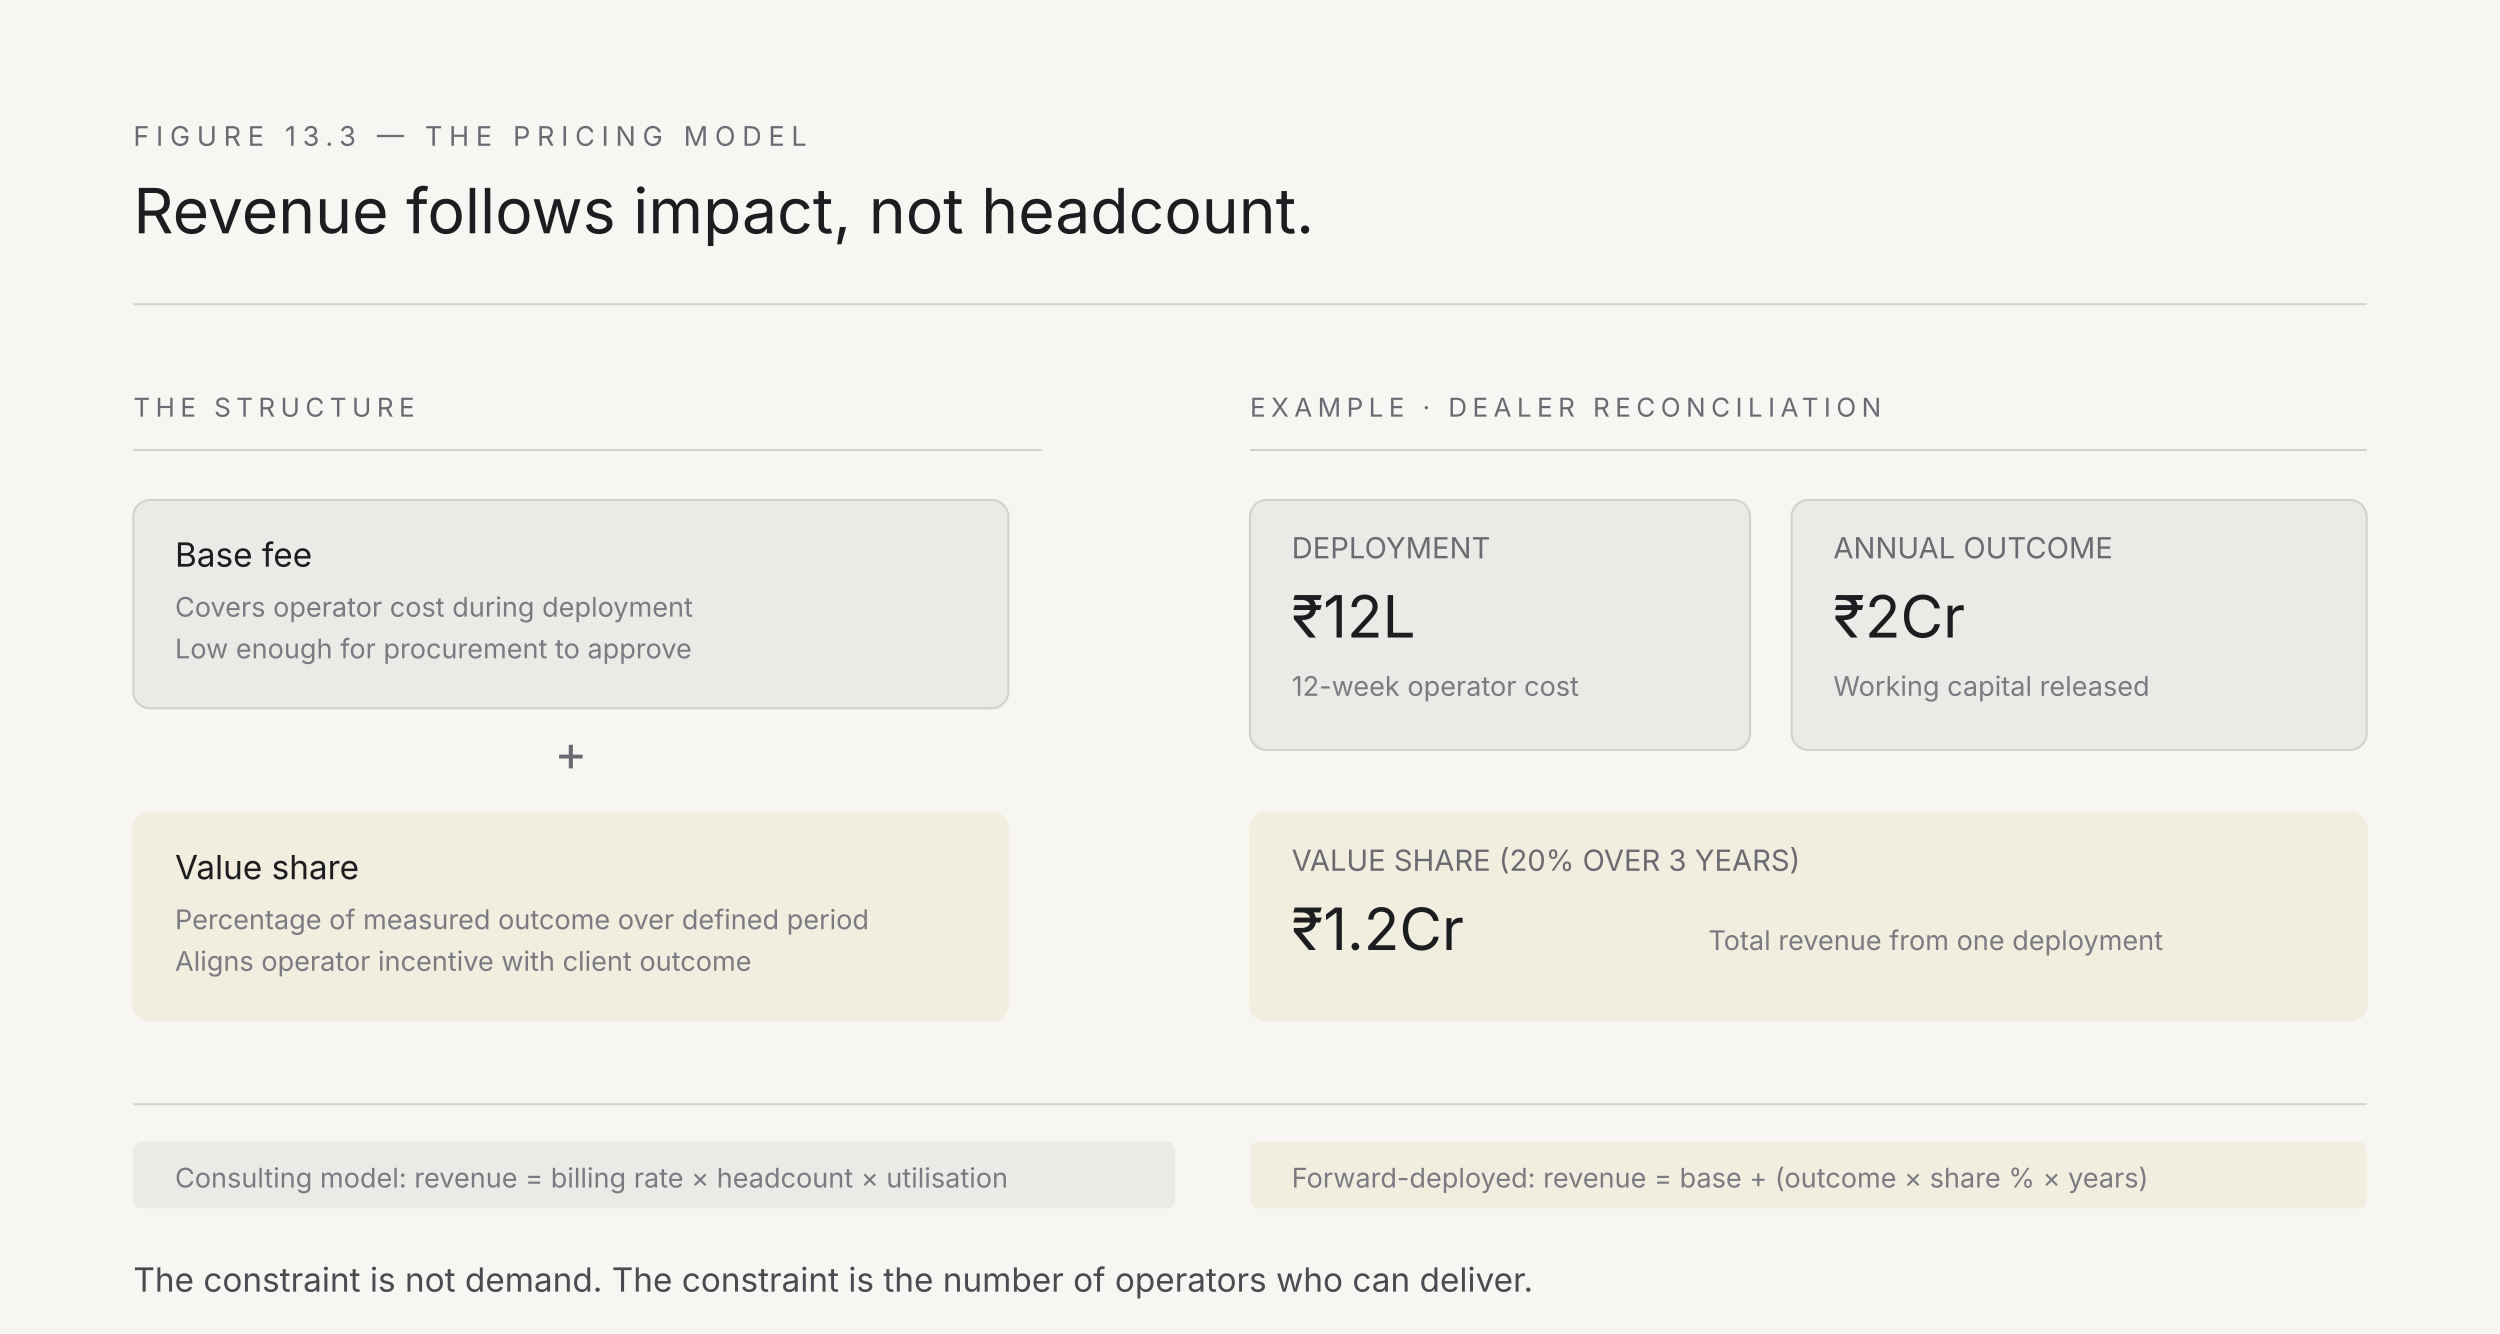
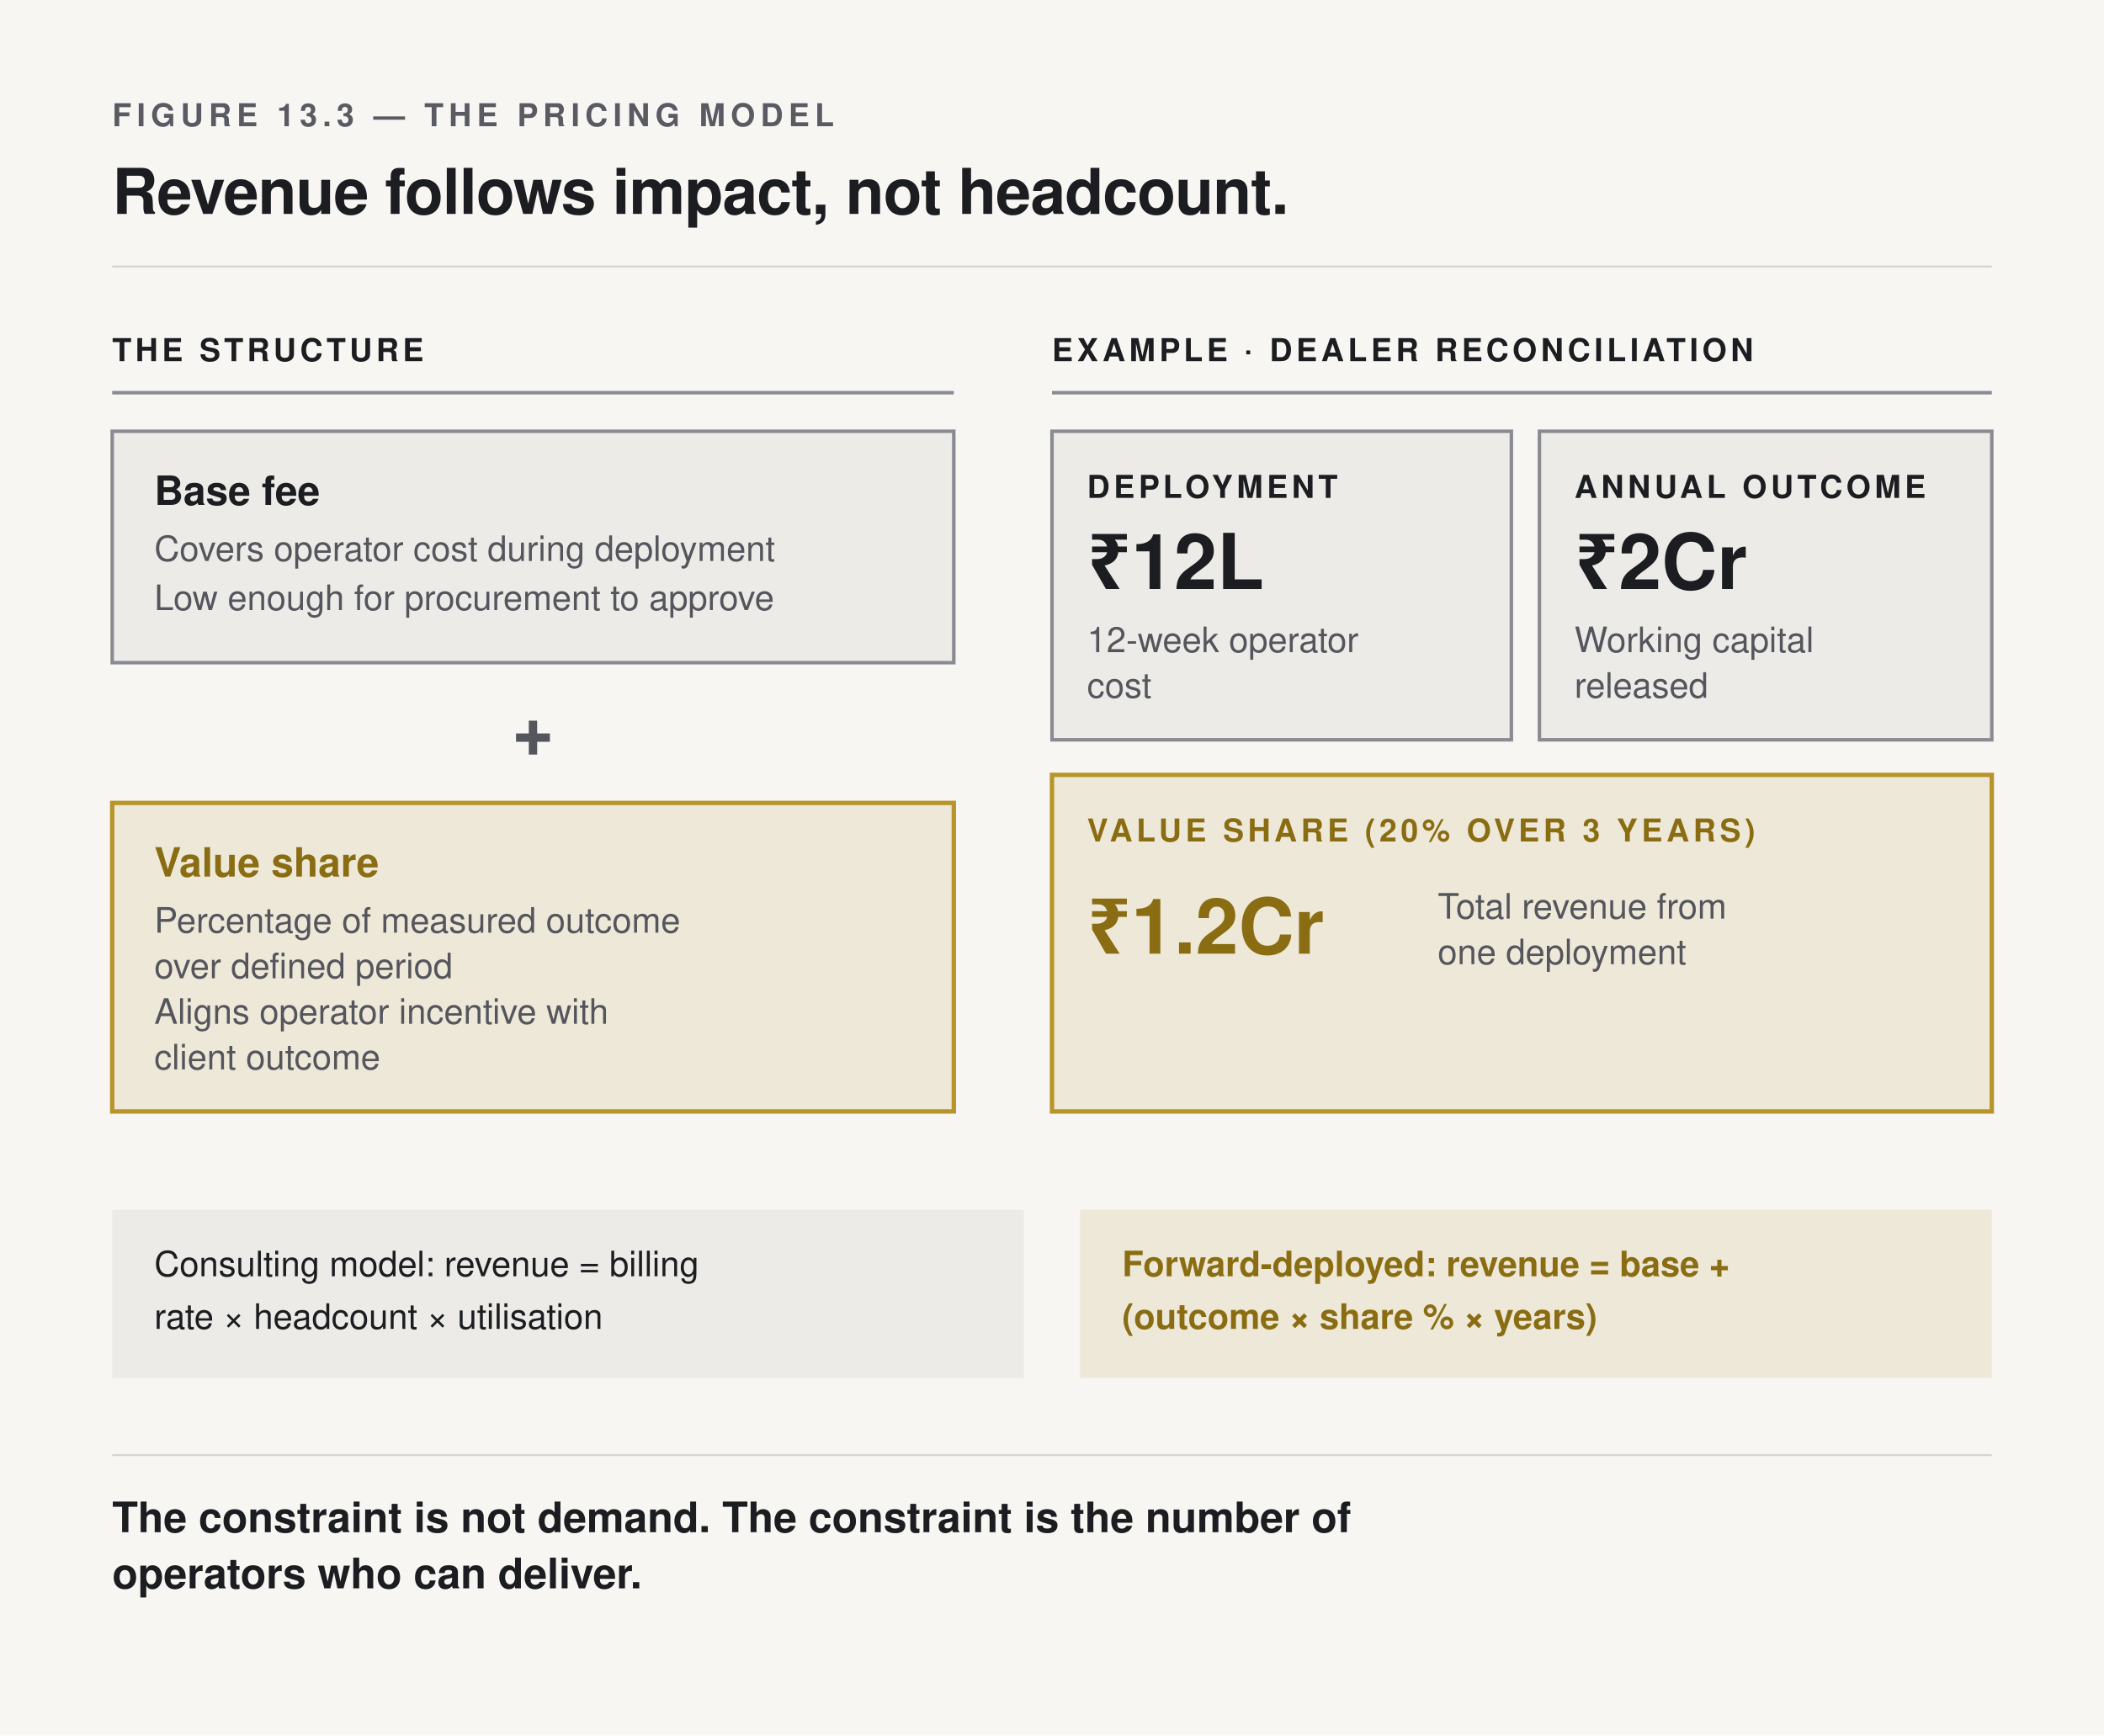
- <svg xmlns="http://www.w3.org/2000/svg" viewBox="0 0 1200 640" width="1200" height="640" role="img" aria-label="The base-plus-value-share pricing model">
+ <svg xmlns="http://www.w3.org/2000/svg" viewBox="0 0 1200 990" width="1200" height="990" role="img" aria-label="The base-plus-value-share pricing model">
  <style>
- .t{font-family:'Inter','Helvetica Neue',Helvetica,Arial,sans-serif}
- .kicker{font-size:13px;letter-spacing:3.2px;fill:#6A6B72}
- .h{font-size:30px;fill:#1C1D20}
- .col{font-size:12.5px;letter-spacing:2.6px;fill:#6A6B72}
- .note{font-size:13px;fill:#7A7B82}
- .lbl{font-size:16px;fill:#1C1D20}
- .num{font-size:28px;fill:#1C1D20}
- .unit{font-size:14px;fill:#6A6B72}
+ text{font-family:'Helvetica Neue',Helvetica,Arial,sans-serif;fill:#1C1D20}
+ .kicker{font-size:18px;letter-spacing:3px;fill:#5A5B62;font-weight:700}
+ .h{font-size:36px;font-weight:700;letter-spacing:-.4px}
+ .cap{font-size:18px;letter-spacing:2.2px;font-weight:700}
+ .lab{font-size:24px;font-weight:700}
+ .body{font-size:22px}
+ .mut{font-size:20px;fill:#55565D}
+ .note{font-size:19px;fill:#55565D}
+ .red{fill:#B0432D}
+ .gold{fill:#8A6D12}
+ .inv{fill:#F7F6F3}
+ .mid{text-anchor:middle}
+ .end{text-anchor:end}
</style>
-   <rect width="1200" height="640" fill="#F7F6F3" />
-   <text class="t kicker" x="64" y="70">FIGURE 13.3 — THE PRICING MODEL</text>
-   <text class="t h" x="64" y="112">Revenue follows impact, not headcount.</text>
-   <line x1="64" y1="146" x2="1136" y2="146" stroke="#D2D1CD" />
-   <text class="t col" x="64" y="200">THE STRUCTURE</text>
-   <line x1="64" y1="216" x2="500" y2="216" stroke="#D2D1CD" />
-   <rect x="64" y="240" width="420" height="100" rx="8" fill="#EBEAE6" stroke="#D2D1CD" />
-   <text class="t lbl" x="84" y="272">Base fee</text>
-   <text class="t note" x="84" y="296">Covers operator cost during deployment</text>
-   <text class="t note" x="84" y="316">Low enough for procurement to approve</text>
-   <text class="t" x="274" y="370" text-anchor="middle" font-size="24" fill="#6A6B72">+</text>
-   <rect x="64" y="390" width="420" height="100" rx="8" fill="#B8952B" opacity="0.10" stroke="#B8952B" />
-   <text class="t lbl" x="84" y="422" fill="#B8952B">Value share</text>
-   <text class="t note" x="84" y="446">Percentage of measured outcome over defined period</text>
-   <text class="t note" x="84" y="466">Aligns operator incentive with client outcome</text>
-   <text class="t col" x="600" y="200">EXAMPLE · DEALER RECONCILIATION</text>
-   <line x1="600" y1="216" x2="1136" y2="216" stroke="#D2D1CD" />
-   <rect x="600" y="240" width="240" height="120" rx="8" fill="#EBEAE6" stroke="#D2D1CD" />
-   <text class="t unit" x="620" y="268">DEPLOYMENT</text>
-   <text class="t num" x="620" y="306">₹12L</text>
-   <text class="t note" x="620" y="334">12-week operator cost</text>
-   <rect x="860" y="240" width="276" height="120" rx="8" fill="#EBEAE6" stroke="#D2D1CD" />
-   <text class="t unit" x="880" y="268">ANNUAL OUTCOME</text>
-   <text class="t num" x="880" y="306">₹2Cr</text>
-   <text class="t note" x="880" y="334">Working capital released</text>
-   <rect x="600" y="390" width="536" height="100" rx="8" fill="#B8952B" opacity="0.10" stroke="#B8952B" />
-   <text class="t unit" x="620" y="418" fill="#B8952B">VALUE SHARE (20% OVER 3 YEARS)</text>
-   <text class="t num" x="620" y="456" fill="#B8952B">₹1.2Cr</text>
-   <text class="t note" x="820" y="456">Total revenue from one deployment</text>
-   <line x1="64" y1="530" x2="1136" y2="530" stroke="#D2D1CD" />
-   <rect x="64" y="548" width="500" height="32" rx="4" fill="#EBEAE6" />
-   <text class="t note" x="84" y="570">Consulting model: revenue = billing rate × headcount × utilisation</text>
-   <rect x="600" y="548" width="536" height="32" rx="4" fill="#B8952B" opacity="0.10" />
-   <text class="t note" x="620" y="570" fill="#B8952B">Forward-deployed: revenue = base + (outcome × share %  × years)</text>
-   <text class="t" x="64" y="620" font-size="16" fill="#4A4B50">The constraint is not demand. The constraint is the number of operators who can deliver.</text>
+   <rect width="1200" height="990" fill="#F7F6F3" />
+   <text class="kicker" x="64" y="72">FIGURE 13.3 — THE PRICING MODEL</text>
+   <text class="h" x="64" y="122">Revenue follows impact, not headcount.</text>
+   <line x1="64" y1="152" x2="1136" y2="152" stroke="#D2D1CD" />
+   <g transform="translate(0,0)">
+     <text class="cap" x="64" y="206">THE STRUCTURE</text>
+     <line x1="64" y1="224" x2="544" y2="224" stroke="#8A8B92" stroke-width="2" />
+     <rect x="64" y="246" width="480" height="132" fill="#ECEBE7" stroke="#8A8B92" stroke-width="2" />
+     <text class="lab" x="88" y="288" style="font-size:23px">Base fee</text>
+     <text class="mut" x="88" y="320">Covers operator cost during deployment</text>
+     <text class="mut" x="88" y="348">Low enough for procurement to approve</text>
+     <text class="mid" x="304" y="430" style="font-size:40px;font-weight:700;fill:#55565D">+</text>
+     <rect x="64" y="458" width="480" height="176" fill="#B8952B" fill-opacity=".14" stroke="#B8952B" stroke-width="2.5" />
+     <text class="lab gold" x="88" y="500" style="font-size:23px">Value share</text>
+     <text class="mut" x="88" y="532">Percentage of measured outcome</text>
+     <text class="mut" x="88" y="558">over defined period</text>
+     <text class="mut" x="88" y="584">Aligns operator incentive with</text>
+     <text class="mut" x="88" y="610">client outcome</text>
+     <text class="cap" x="600" y="206">EXAMPLE · DEALER RECONCILIATION</text>
+     <line x1="600" y1="224" x2="1136" y2="224" stroke="#8A8B92" stroke-width="2" />
+     <rect x="600" y="246" width="262" height="176" fill="#ECEBE7" stroke="#8A8B92" stroke-width="2" />
+     <text class="cap" x="620" y="284">DEPLOYMENT</text>
+     <text x="620" y="336" style="font-size:44px;font-weight:700">₹12L</text>
+     <text class="mut" x="620" y="372">12-week operator</text>
+     <text class="mut" x="620" y="398">cost</text>
+     <rect x="878" y="246" width="258" height="176" fill="#ECEBE7" stroke="#8A8B92" stroke-width="2" />
+     <text class="cap" x="898" y="284">ANNUAL OUTCOME</text>
+     <text x="898" y="336" style="font-size:44px;font-weight:700">₹2Cr</text>
+     <text class="mut" x="898" y="372">Working capital</text>
+     <text class="mut" x="898" y="398">released</text>
+     <rect x="600" y="442" width="536" height="192" fill="#B8952B" fill-opacity=".14" stroke="#B8952B" stroke-width="2.5" />
+     <text class="cap gold" x="620" y="480">VALUE SHARE (20% OVER 3 YEARS)</text>
+     <text class="gold" x="620" y="544" style="font-size:44px;font-weight:700">₹1.2Cr</text>
+     <text class="mut" x="820" y="524">Total revenue from</text>
+     <text class="mut" x="820" y="550">one deployment</text>
+     <rect x="64" y="690" width="520" height="96" fill="#ECEBE7" />
+     <text class="body" x="88" y="728" style="font-size:20px">Consulting model: revenue = billing</text>
+     <text class="body" x="88" y="758" style="font-size:20px">rate × headcount × utilisation</text>
+     <rect x="616" y="690" width="520" height="96" fill="#B8952B" fill-opacity=".14" />
+     <text class="body gold" x="640" y="728" style="font-size:20px;font-weight:700">Forward-deployed: revenue = base +</text>
+     <text class="body gold" x="640" y="758" style="font-size:20px;font-weight:700">(outcome × share % × years)</text>
+     <line x1="64" y1="830" x2="1136" y2="830" stroke="#D2D1CD" />
+     <text class="lab" x="64" y="874">The constraint is not demand. The constraint is the number of</text>
+     <text class="lab" x="64" y="906">operators who can deliver.</text>
+   </g>
</svg>
